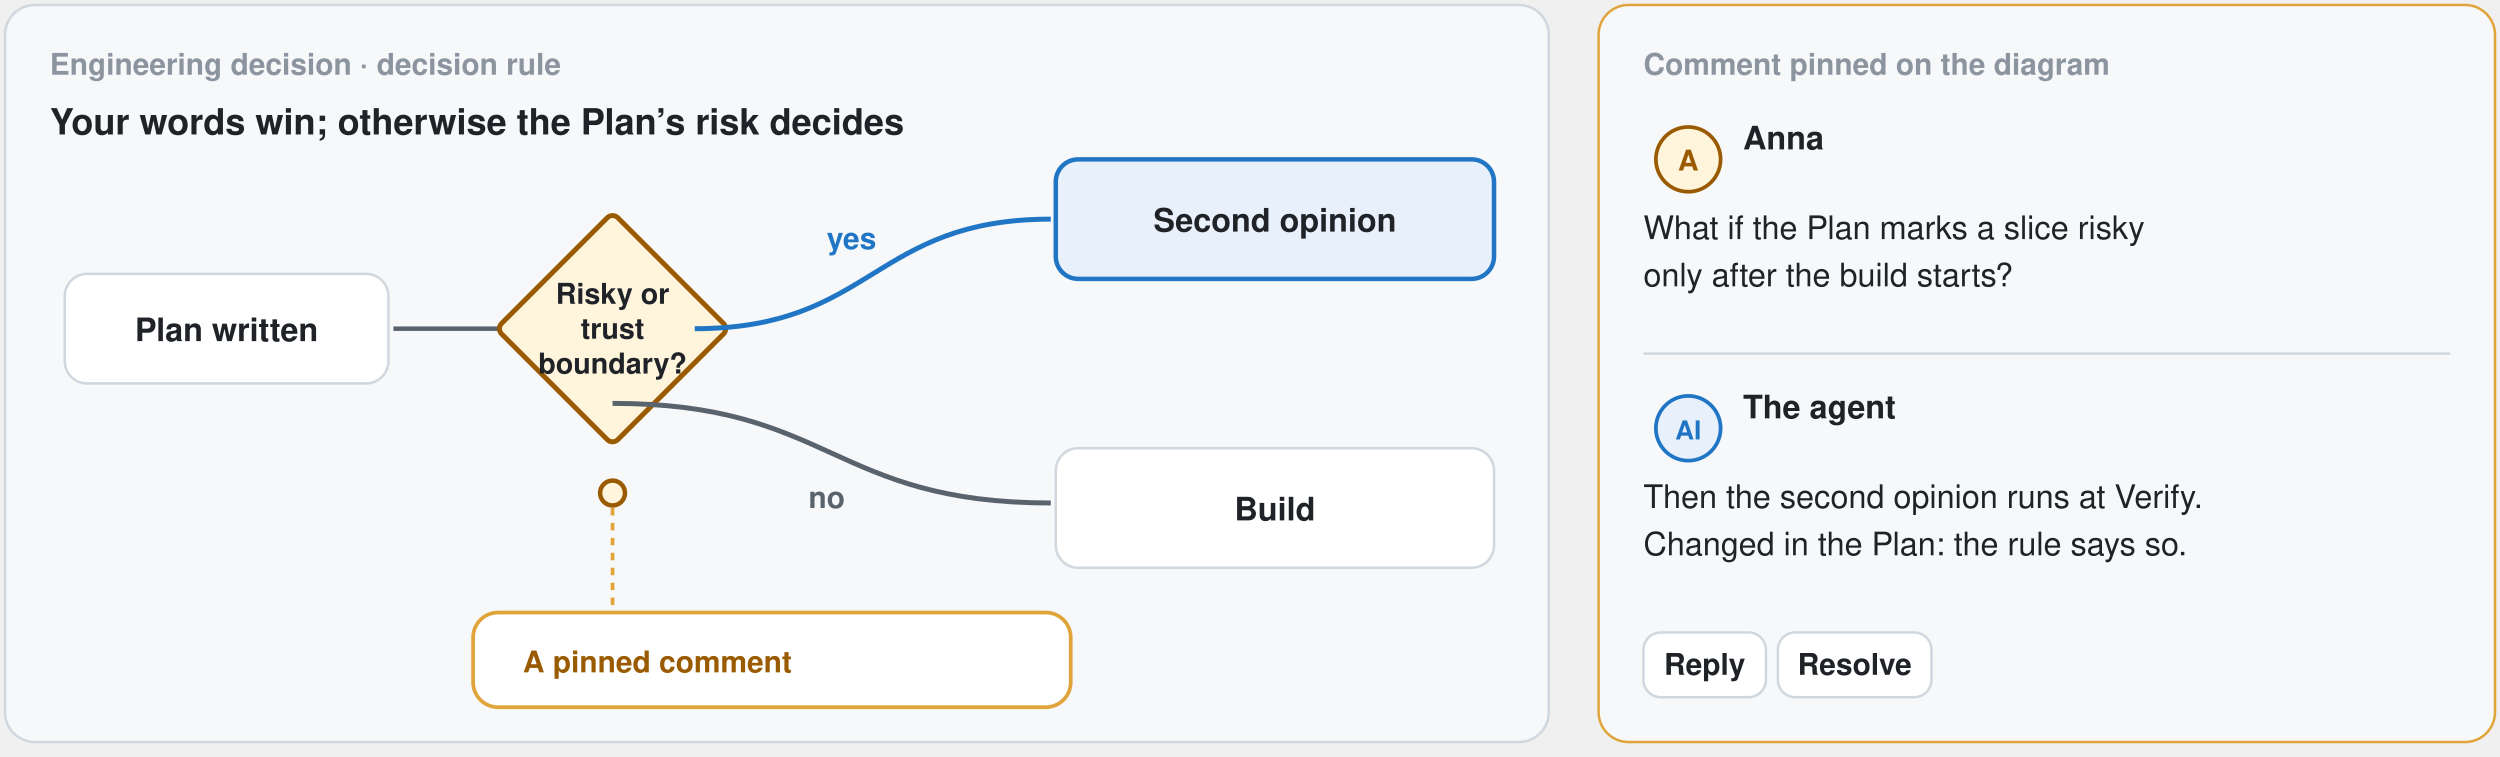
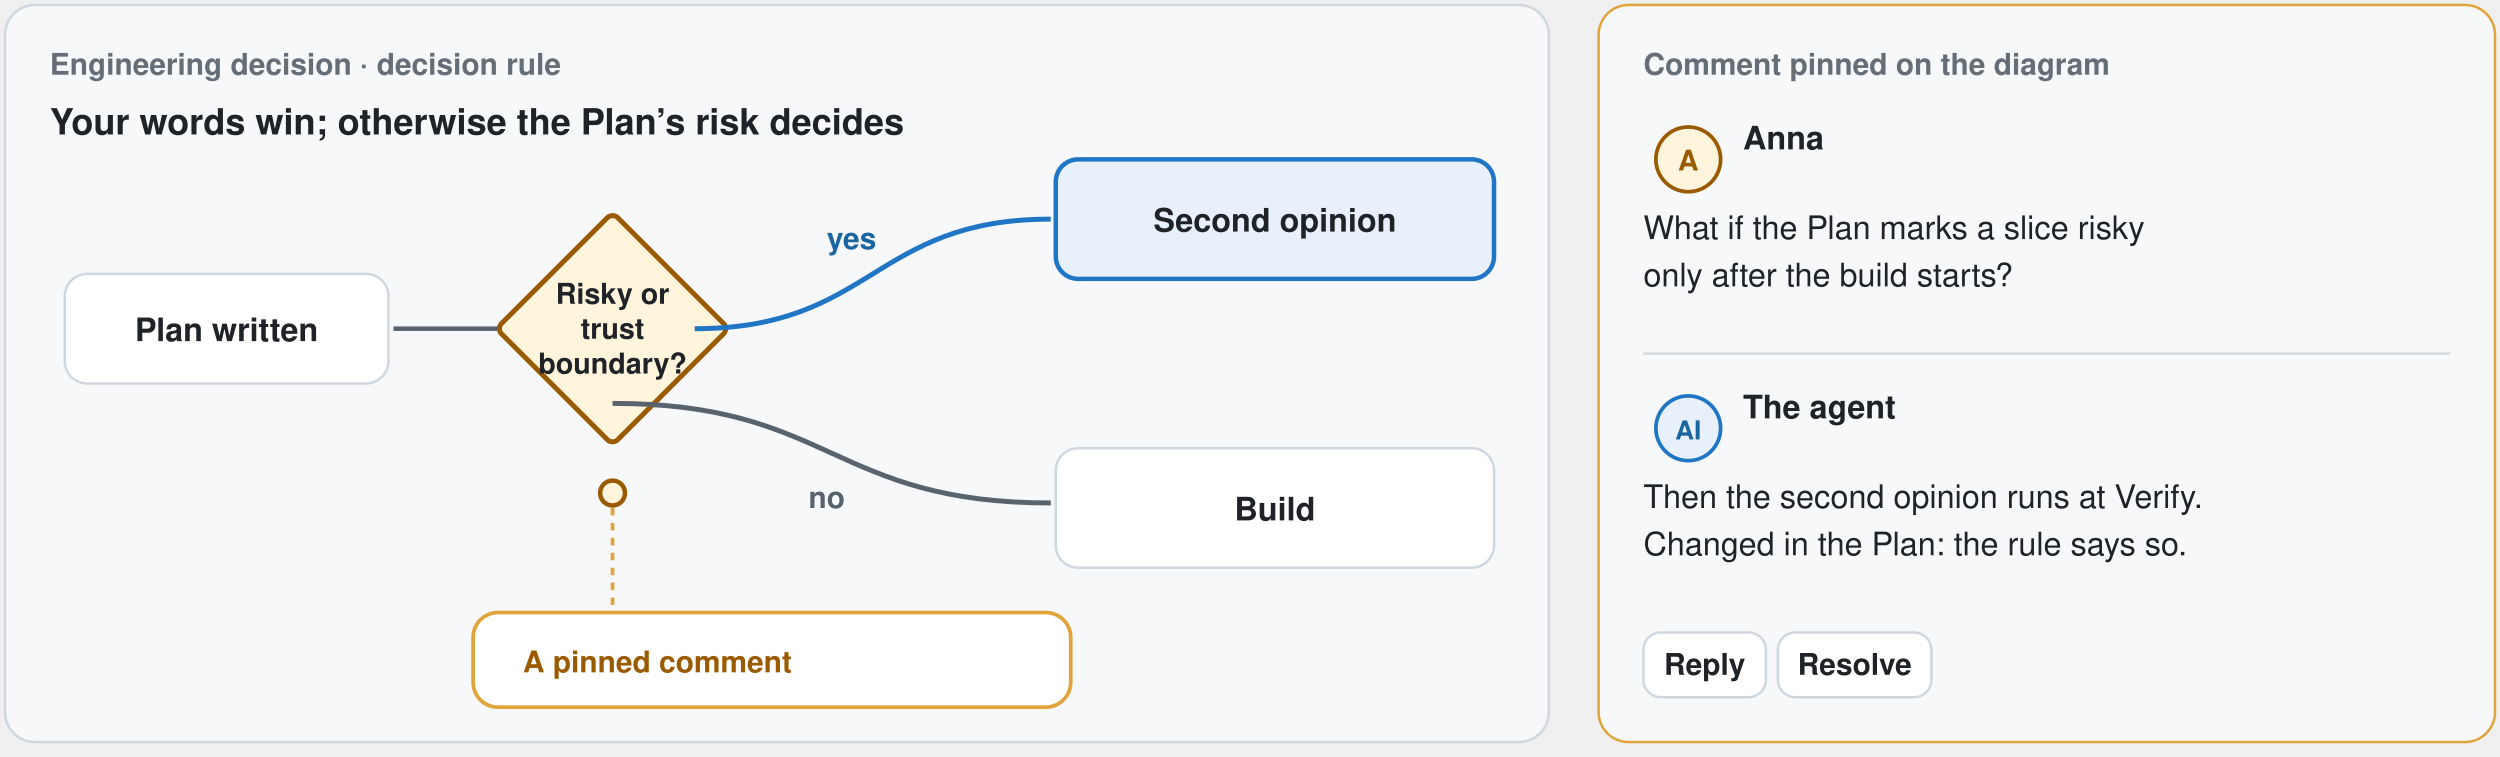
- <svg xmlns="http://www.w3.org/2000/svg" width="1004" height="304" viewBox="-2 -2 1004 304" role="img" aria-label="An engineering decision drawn as a diagram: a pinned comment on the diagram opens a thread, and the agent answers in it and changes the Plan">
+ <svg xmlns="http://www.w3.org/2000/svg" style="background:#ffffff" width="1004" height="304" viewBox="-2 -2 1004 304" role="img" aria-label="An engineering decision drawn as a diagram: a pinned comment on the diagram opens a thread, and the agent answers in it and changes the Plan">
  <rect x="0" y="0" width="620" height="296" rx="12" fill="#f6f8fa" stroke="#d0d7de" stroke-width="1" />
-   <text x="18" y="28" font-family="-apple-system, BlinkMacSystemFont, 'Segoe UI', 'Helvetica Neue', Helvetica, Arial, sans-serif" font-size="12" font-weight="600" fill="#8c959f" text-anchor="start">Engineering decision · decision rule</text>
+   <text x="18" y="28" font-family="-apple-system, BlinkMacSystemFont, 'Segoe UI', 'Helvetica Neue', Helvetica, Arial, sans-serif" font-size="12" font-weight="600" fill="#656d76" text-anchor="start">Engineering decision · decision rule</text>
  <text x="18" y="52" font-family="-apple-system, BlinkMacSystemFont, 'Segoe UI', 'Helvetica Neue', Helvetica, Arial, sans-serif" font-size="14.5" font-weight="650" fill="#1f2328" text-anchor="start">Your words win; otherwise the Plan’s risk decides</text>
  <rect x="24" y="108" width="130" height="44" rx="9" fill="#ffffff" stroke="#d0d7de" />
  <text x="89" y="135" font-family="-apple-system, BlinkMacSystemFont, 'Segoe UI', 'Helvetica Neue', Helvetica, Arial, sans-serif" font-size="13" font-weight="600" fill="#1f2328" text-anchor="middle">Plan written</text>
  <path d="M156 130 L214 130" stroke="#59636e" stroke-width="1.8" />
  <path d="M207 125 l7 5 l-7 5" fill="none" stroke="#59636e" stroke-width="1.8" />
  <rect x="211" y="97" width="66" height="66" rx="3" transform="rotate(45 244 130)" fill="#fff4dc" stroke="#9a5b00" stroke-width="2" />
  <text x="244" y="120" font-family="-apple-system, BlinkMacSystemFont, 'Segoe UI', 'Helvetica Neue', Helvetica, Arial, sans-serif" font-size="11.5" font-weight="600" fill="#1f2328" text-anchor="middle">Risky or</text>
  <text x="244" y="134" font-family="-apple-system, BlinkMacSystemFont, 'Segoe UI', 'Helvetica Neue', Helvetica, Arial, sans-serif" font-size="11.5" font-weight="600" fill="#1f2328" text-anchor="middle">trust</text>
  <text x="244" y="148" font-family="-apple-system, BlinkMacSystemFont, 'Segoe UI', 'Helvetica Neue', Helvetica, Arial, sans-serif" font-size="11.5" font-weight="600" fill="#1f2328" text-anchor="middle">boundary?</text>
  <path d="M277 130 C348.5 130 348.5 86 420 86" fill="none" stroke="#2076c5" stroke-width="2" />
  <path d="M244 160 C332.0 160 332.0 200 420 200" fill="none" stroke="#59636e" stroke-width="2" />
-   <text x="340" y="98" font-family="-apple-system, BlinkMacSystemFont, 'Segoe UI', 'Helvetica Neue', Helvetica, Arial, sans-serif" font-size="12" font-weight="600" fill="#2076c5" text-anchor="middle">yes</text>
+   <text x="340" y="98" font-family="-apple-system, BlinkMacSystemFont, 'Segoe UI', 'Helvetica Neue', Helvetica, Arial, sans-serif" font-size="12" font-weight="600" fill="#1a649f" text-anchor="middle">yes</text>
  <text x="330" y="202" font-family="-apple-system, BlinkMacSystemFont, 'Segoe UI', 'Helvetica Neue', Helvetica, Arial, sans-serif" font-size="12" font-weight="600" fill="#59636e" text-anchor="middle">no</text>
  <rect x="422" y="62" width="176" height="48" rx="9" fill="#e8f1fb" stroke="#2076c5" stroke-width="1.8" />
  <text x="510" y="91" font-family="-apple-system, BlinkMacSystemFont, 'Segoe UI', 'Helvetica Neue', Helvetica, Arial, sans-serif" font-size="13" font-weight="600" fill="#1f2328" text-anchor="middle">Second opinion</text>
  <rect x="422" y="178" width="176" height="48" rx="9" fill="#ffffff" stroke="#d0d7de" />
  <text x="510" y="207" font-family="-apple-system, BlinkMacSystemFont, 'Segoe UI', 'Helvetica Neue', Helvetica, Arial, sans-serif" font-size="13" font-weight="600" fill="#1f2328" text-anchor="middle">Build</text>
  <rect x="188" y="244" width="240" height="38" rx="10" fill="#ffffff" stroke="#e0a43a" stroke-width="1.5" />
  <path d="M244 196 L244 244" stroke="#e0a43a" stroke-width="1.5" stroke-dasharray="3 3" />
  <circle cx="244" cy="196" r="5" fill="#fff4dc" stroke="#9a5b00" stroke-width="1.8" />
  <text x="208" y="268" font-family="-apple-system, BlinkMacSystemFont, 'Segoe UI', 'Helvetica Neue', Helvetica, Arial, sans-serif" font-size="12" font-weight="600" fill="#9a5b00" text-anchor="start">A pinned comment</text>
  <rect x="640" y="0" width="360" height="296" rx="12" fill="#f6f8fa" stroke="#e0a43a" stroke-width="1" />
-   <text x="658" y="28" font-family="-apple-system, BlinkMacSystemFont, 'Segoe UI', 'Helvetica Neue', Helvetica, Arial, sans-serif" font-size="12" font-weight="600" fill="#8c959f" text-anchor="start">Comment pinned on the diagram</text>
+   <text x="658" y="28" font-family="-apple-system, BlinkMacSystemFont, 'Segoe UI', 'Helvetica Neue', Helvetica, Arial, sans-serif" font-size="12" font-weight="600" fill="#656d76" text-anchor="start">Comment pinned on the diagram</text>
  <circle cx="676" cy="62" r="13" fill="#fff4dc" stroke="#9a5b00" stroke-width="1.5" />
  <text x="676" y="66.5" font-family="-apple-system, BlinkMacSystemFont, 'Segoe UI', 'Helvetica Neue', Helvetica, Arial, sans-serif" font-size="11.5" font-weight="700" fill="#9a5b00" text-anchor="middle">A</text>
  <text x="698" y="58" font-family="-apple-system, BlinkMacSystemFont, 'Segoe UI', 'Helvetica Neue', Helvetica, Arial, sans-serif" font-size="13" font-weight="650" fill="#1f2328" text-anchor="start">Anna</text>
  <text x="658" y="94" font-family="-apple-system, BlinkMacSystemFont, 'Segoe UI', 'Helvetica Neue', Helvetica, Arial, sans-serif" font-size="13" font-weight="400" fill="#1f2328" text-anchor="start">What if the Plan marks a slice risky</text>
  <text x="658" y="113" font-family="-apple-system, BlinkMacSystemFont, 'Segoe UI', 'Helvetica Neue', Helvetica, Arial, sans-serif" font-size="13" font-weight="400" fill="#1f2328" text-anchor="start">only after the build starts?</text>
  <line x1="658" y1="140" x2="982" y2="140" stroke="#d0d7de" />
  <circle cx="676" cy="170" r="13" fill="#e8f1fb" stroke="#2076c5" stroke-width="1.5" />
-   <text x="676" y="174.5" font-family="-apple-system, BlinkMacSystemFont, 'Segoe UI', 'Helvetica Neue', Helvetica, Arial, sans-serif" font-size="10.5" font-weight="700" fill="#2076c5" text-anchor="middle">AI</text>
+   <text x="676" y="174.5" font-family="-apple-system, BlinkMacSystemFont, 'Segoe UI', 'Helvetica Neue', Helvetica, Arial, sans-serif" font-size="10.5" font-weight="700" fill="#1a649f" text-anchor="middle">AI</text>
  <text x="698" y="166" font-family="-apple-system, BlinkMacSystemFont, 'Segoe UI', 'Helvetica Neue', Helvetica, Arial, sans-serif" font-size="13" font-weight="650" fill="#1f2328" text-anchor="start">The agent</text>
  <text x="658" y="202" font-family="-apple-system, BlinkMacSystemFont, 'Segoe UI', 'Helvetica Neue', Helvetica, Arial, sans-serif" font-size="13" font-weight="400" fill="#1f2328" text-anchor="start">Then the second opinion runs at Verify.</text>
  <text x="658" y="221" font-family="-apple-system, BlinkMacSystemFont, 'Segoe UI', 'Helvetica Neue', Helvetica, Arial, sans-serif" font-size="13" font-weight="400" fill="#1f2328" text-anchor="start">Changed in the Plan: the rule says so.</text>
  <rect x="658" y="252" width="49.2" height="26" rx="7" fill="#ffffff" stroke="#d0d7de" />
  <text x="682.6" y="269.0" font-family="-apple-system, BlinkMacSystemFont, 'Segoe UI', 'Helvetica Neue', Helvetica, Arial, sans-serif" font-size="12" font-weight="600" fill="#1f2328" text-anchor="middle">Reply</text>
  <rect x="712" y="252" width="61.68" height="26" rx="7" fill="#ffffff" stroke="#d0d7de" />
  <text x="742.84" y="269.0" font-family="-apple-system, BlinkMacSystemFont, 'Segoe UI', 'Helvetica Neue', Helvetica, Arial, sans-serif" font-size="12" font-weight="600" fill="#1f2328" text-anchor="middle">Resolve</text>
</svg>
